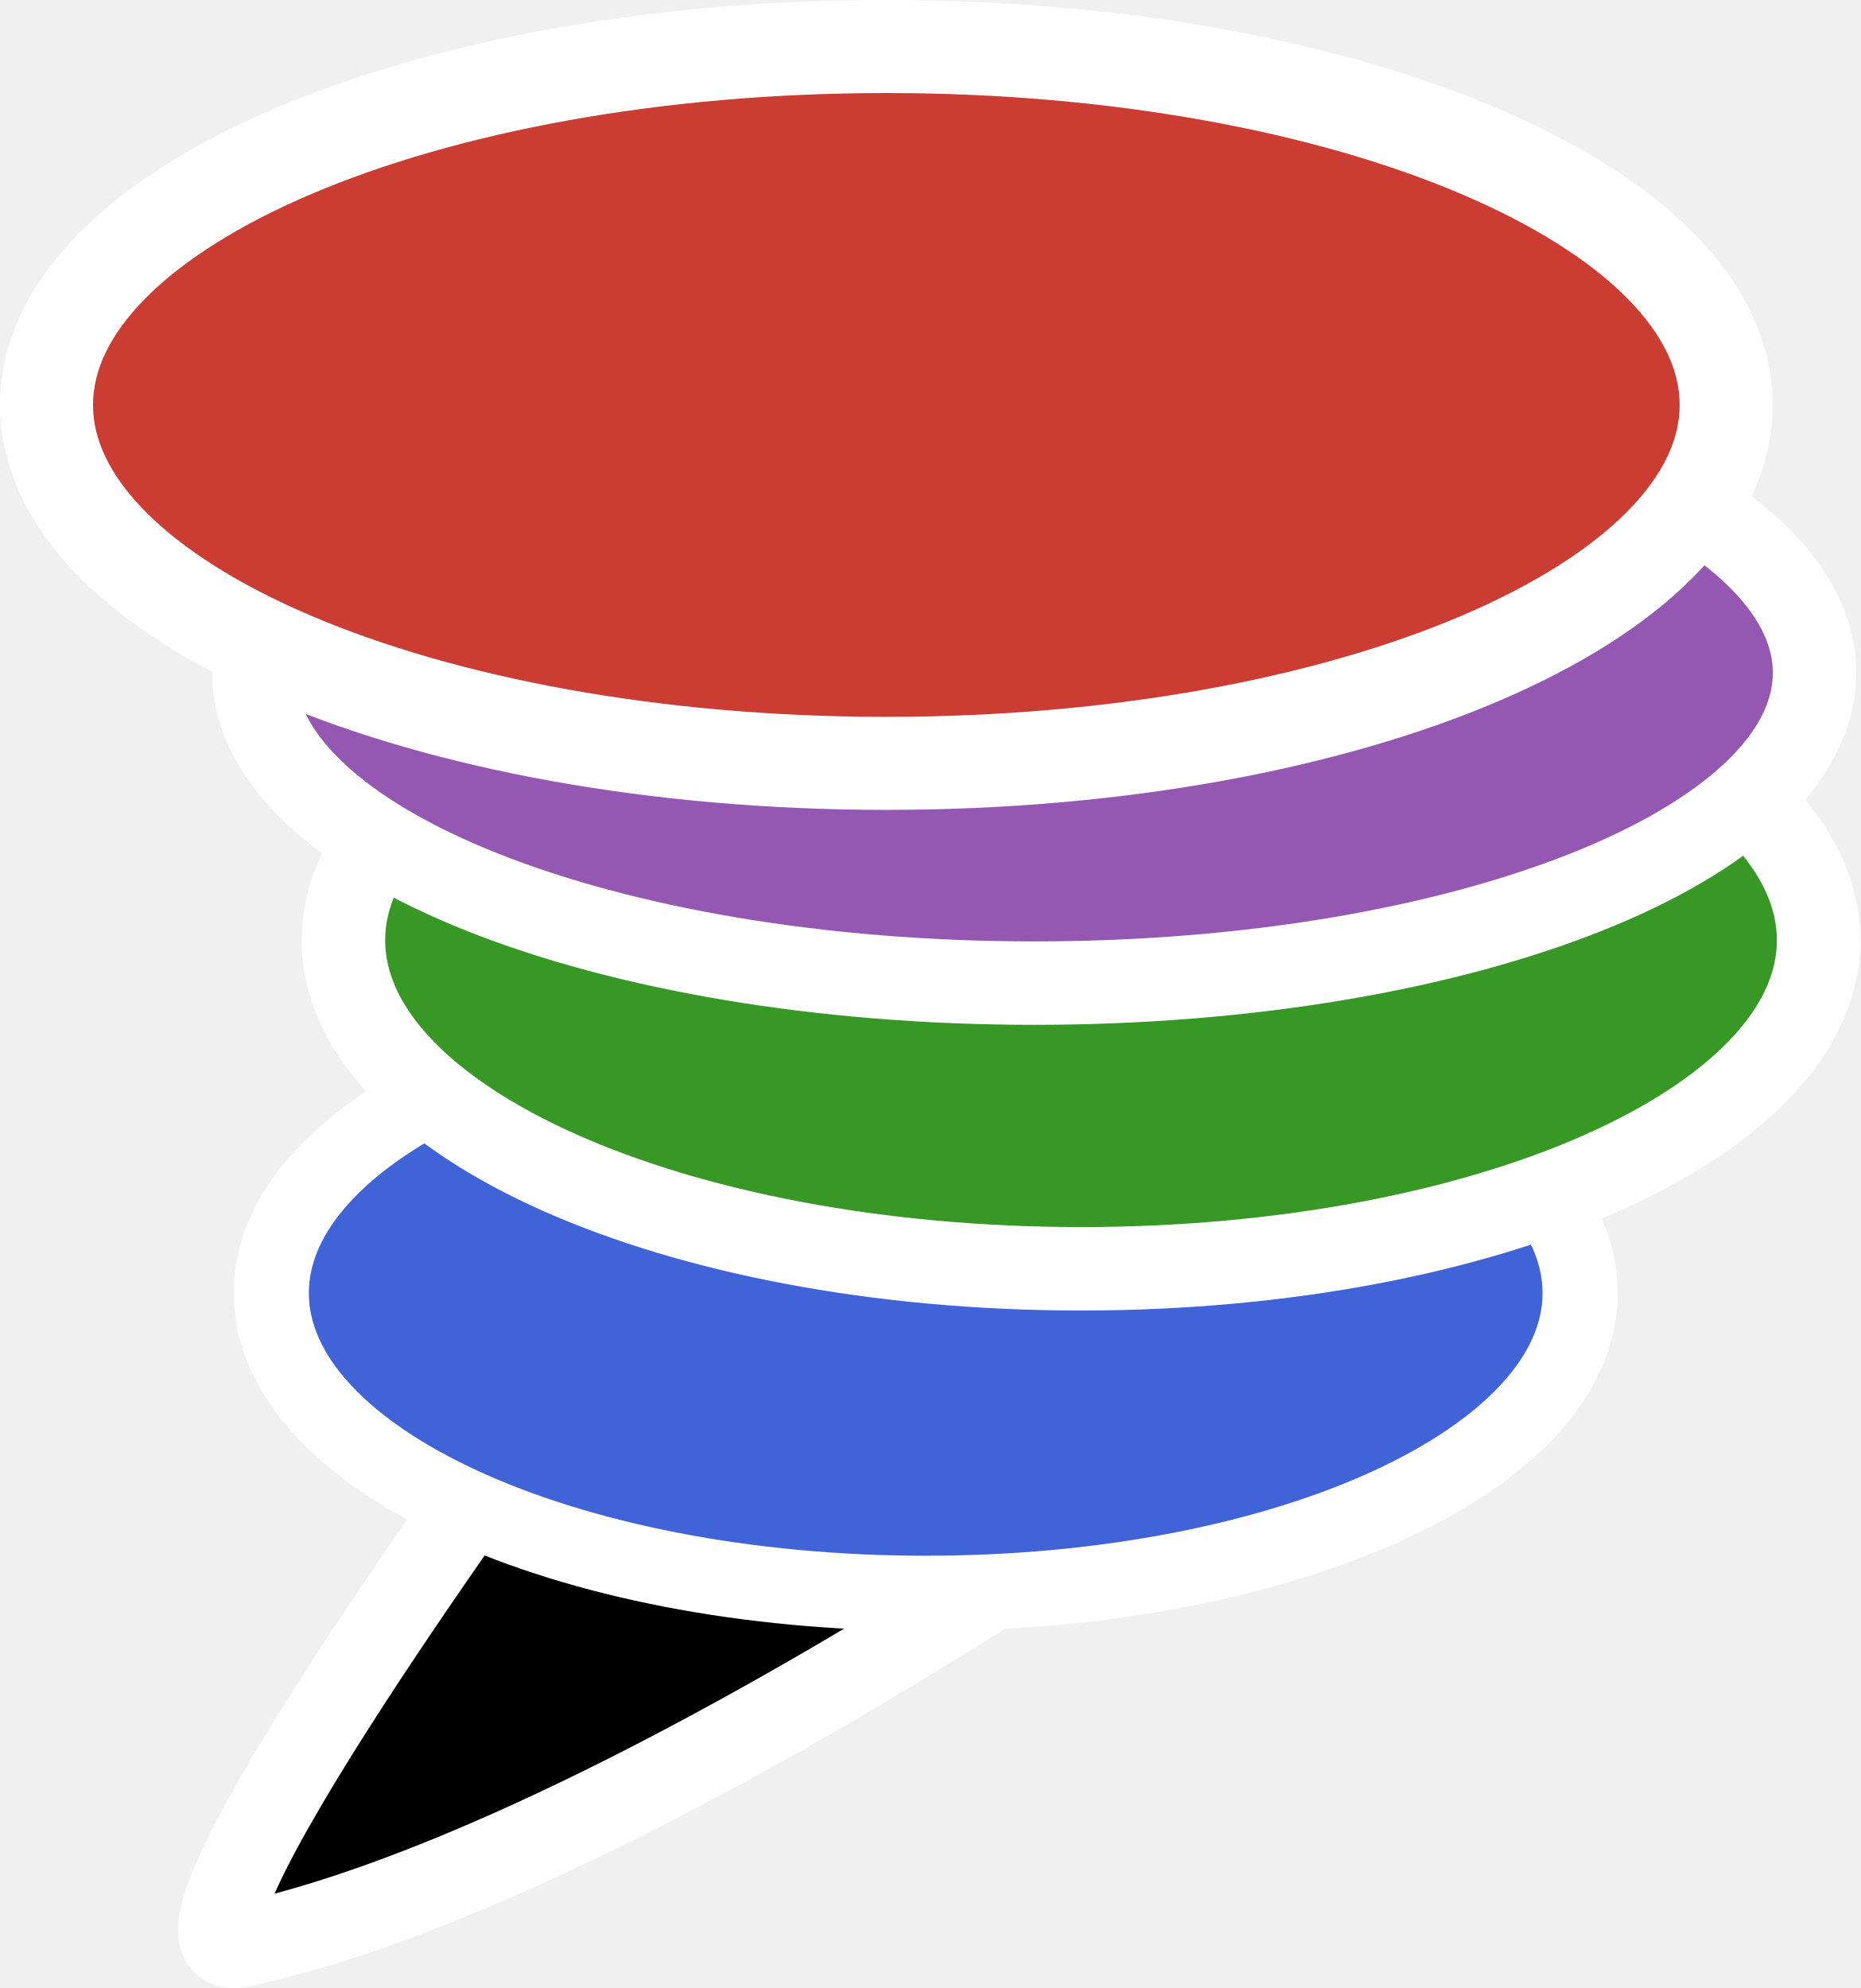
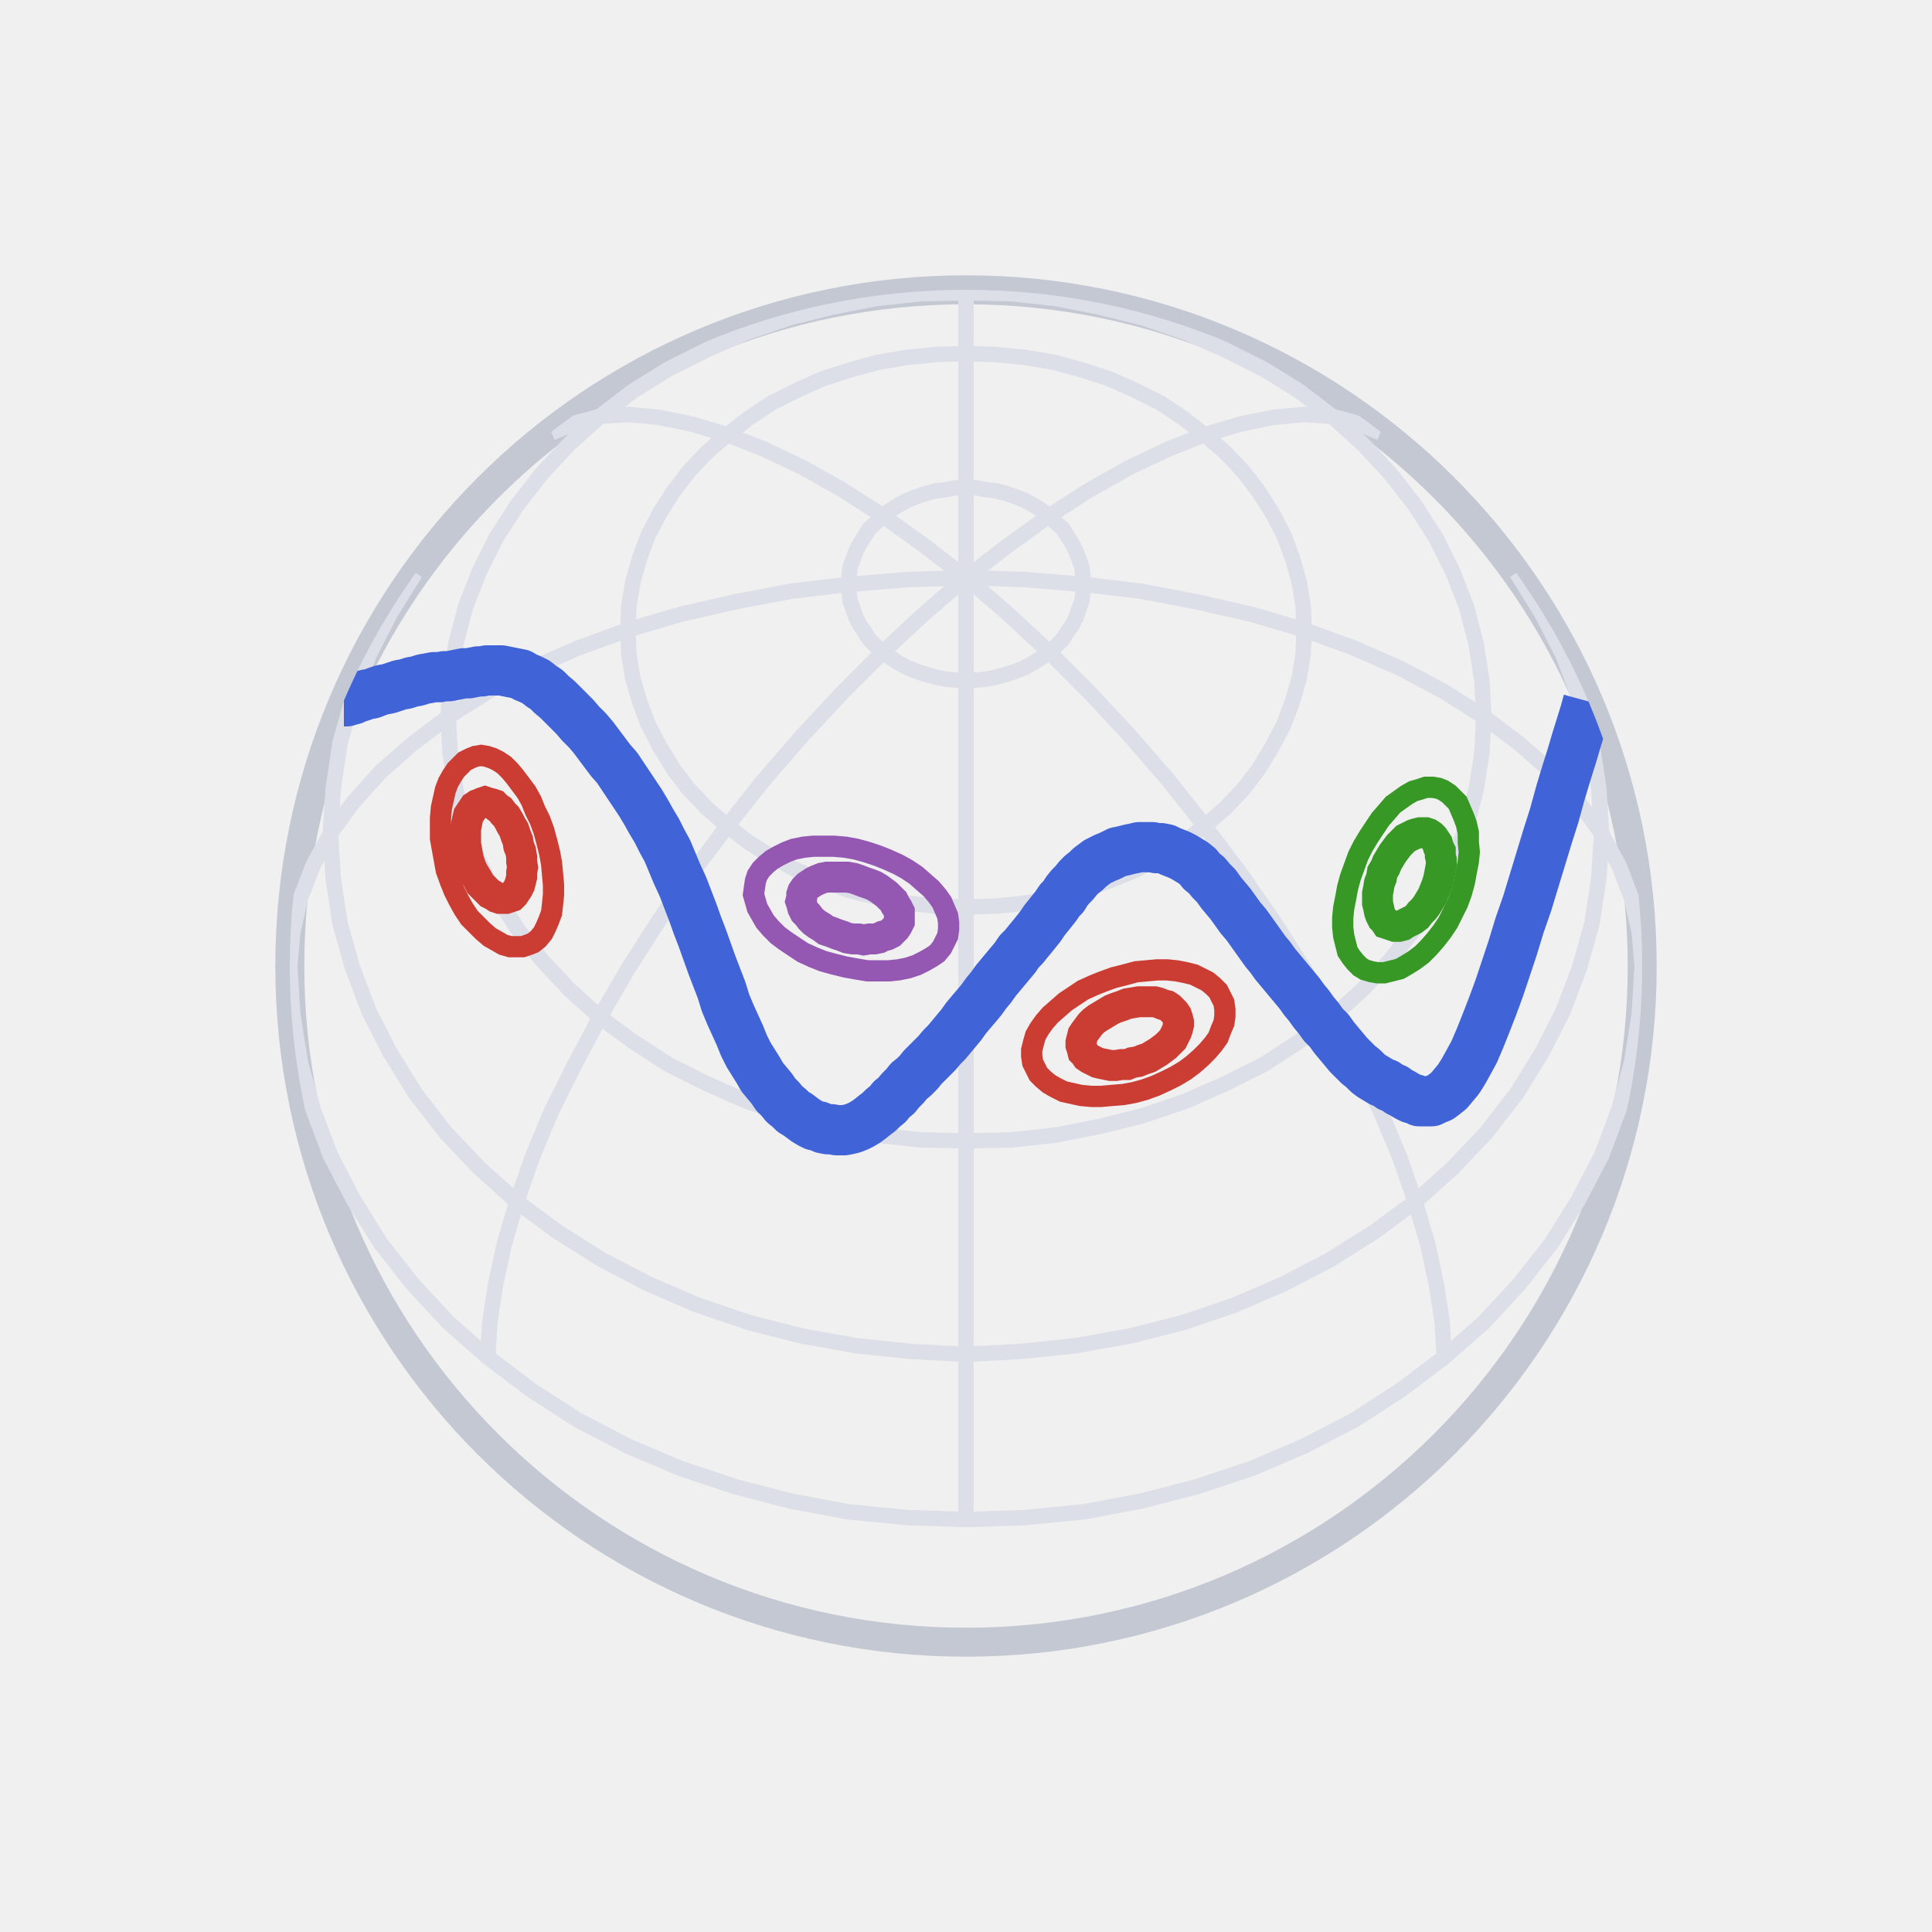
- <svg xmlns="http://www.w3.org/2000/svg" width="139.955mm" height="149.578mm" viewBox="0 0 139.955 149.578" version="1.1" id="svg5">
-   <defs id="defs2" />
-   <g id="layer1" transform="translate(-59.52022,-69.41305)">
-     <path style="fill:#000000;fill-opacity:1;stroke:#ffffff;stroke-width:6.331;stroke-linecap:butt;stroke-linejoin:miter;stroke-dasharray:none;stroke-opacity:1" d="m 100.258,175.006 c 0,0 -31.385,42.639 -22.633,40.765 26.654,-5.706 66.138,-33.284 66.138,-33.284 z" id="path1382" />
-     <ellipse style="fill:#4063d8;fill-opacity:1;stroke:#ffffff;stroke-width:5.656;stroke-dasharray:none;stroke-opacity:1" id="path1131-6-2-9" cx="129.161" cy="166.704" rx="49.233" ry="22.591" />
-     <ellipse style="fill:#389826;fill-opacity:1;stroke:#ffffff;stroke-width:6.28;stroke-dasharray:none;stroke-opacity:1" id="path1131-6-2" cx="140.847" cy="140.159" rx="55.488" ry="24.718" />
-     <ellipse style="fill:#9558b2;fill-opacity:1;stroke:#ffffff;stroke-width:6.277;stroke-dasharray:none;stroke-opacity:1" id="path1131-6" cx="137.326" cy="120.041" rx="58.703" ry="23.342" />
-     <ellipse style="opacity:1;fill:#cb3c33;fill-opacity:1;stroke:#ffffff;stroke-width:7;stroke-dasharray:none;stroke-opacity:1" id="path1131" cx="126.2" cy="99.881" rx="63.18" ry="26.968" />
+ <svg xmlns="http://www.w3.org/2000/svg" width="200" height="200" viewBox="0 0 200 200">
+   <defs>
+     <clipPath id="disk">
+       <circle cx="100" cy="100" r="70" />
+     </clipPath>
+   </defs>
+   <circle cx="100" cy="100" r="70" fill="none" stroke="#c4c8d2" stroke-width="3" />
+   <g fill="none" stroke="#dcdfe7" stroke-width="1.6" clip-path="url(#disk)">
+     <path d="M 30.0 100.0 L 30.3 105.0 L 31.1 110.0 L 32.4 114.8 L 34.2 119.6 L 36.6 124.2 L 39.4 128.7 L 42.7 132.9 L 46.4 136.9 L 50.5 140.5 L 55.0 143.9 L 59.8 147.0 L 65.0 149.7 L 70.4 152.0 L 76.1 153.9 L 81.9 155.4 L 87.8 156.5 L 93.9 157.1 L 100.0 157.3 L 106.1 157.1 L 112.2 156.5 L 118.1 155.4 L 123.9 153.9 L 129.6 152.0 L 135.0 149.7 L 140.2 147.0 L 145.0 143.9 L 149.5 140.5 L 153.6 136.9 L 157.3 132.9 L 160.6 128.7 L 163.4 124.2 L 165.8 119.6 L 167.6 114.8 L 168.9 110.0 L 169.7 105.0 L 170.0 100.0" />
+     <path d="M 43.0 59.3 L 40.4 63.5 L 38.2 67.8 L 36.5 72.3 L 35.2 76.9 L 34.5 81.6 L 34.2 86.3 L 34.5 91.0 L 35.2 95.6 L 36.5 100.2 L 38.2 104.7 L 40.4 109.0 L 43.0 113.2 L 46.1 117.2 L 49.6 120.9 L 53.5 124.4 L 57.7 127.5 L 62.3 130.4 L 67.1 132.9 L 72.2 135.1 L 77.5 136.9 L 83.0 138.3 L 88.6 139.3 L 94.3 139.9 L 100.0 140.2 L 105.7 139.9 L 111.4 139.3 L 117.0 138.3 L 122.5 136.9 L 127.8 135.1 L 132.9 132.9 L 137.7 130.4 L 142.3 127.5 L 146.5 124.4 L 150.4 120.9 L 153.9 117.2 L 157.0 113.2 L 159.6 109.0 L 161.8 104.7 L 163.5 100.2 L 164.8 95.6 L 165.5 91.0 L 165.8 86.3 L 165.5 81.6 L 164.8 76.9 L 163.5 72.3 L 161.8 67.8 L 159.6 63.5 L 157.0 59.3" />
+     <path d="M 100.0 30.3 L 95.3 30.4 L 90.7 30.9 L 86.1 31.8 L 81.7 32.9 L 77.3 34.4 L 73.2 36.2 L 69.2 38.2 L 65.5 40.5 L 62.1 43.1 L 58.9 46.0 L 56.1 49.0 L 53.6 52.2 L 51.4 55.6 L 49.6 59.2 L 48.2 62.8 L 47.2 66.6 L 46.6 70.4 L 46.4 74.2 L 46.6 78.0 L 47.2 81.8 L 48.2 85.6 L 49.6 89.2 L 51.4 92.8 L 53.6 96.2 L 56.1 99.4 L 58.9 102.4 L 62.1 105.3 L 65.5 107.8 L 69.2 110.2 L 73.2 112.2 L 77.3 114.0 L 81.7 115.5 L 86.1 116.6 L 90.7 117.5 L 95.3 118.0 L 100.0 118.1 L 104.7 118.0 L 109.3 117.5 L 113.9 116.6 L 118.3 115.5 L 122.7 114.0 L 126.8 112.2 L 130.8 110.2 L 134.5 107.8 L 137.9 105.3 L 141.1 102.4 L 143.9 99.4 L 146.4 96.2 L 148.6 92.8 L 150.4 89.2 L 151.8 85.6 L 152.8 81.8 L 153.4 78.0 L 153.6 74.2 L 153.4 70.4 L 152.8 66.6 L 151.8 62.8 L 150.4 59.2 L 148.6 55.6 L 146.4 52.2 L 143.9 49.0 L 141.1 46.0 L 137.9 43.1 L 134.5 40.5 L 130.8 38.2 L 126.8 36.2 L 122.7 34.4 L 118.3 32.9 L 113.9 31.8 L 109.3 30.9 L 104.7 30.4 L 100.0 30.3" />
+     <path d="M 100.0 36.6 L 96.9 36.7 L 93.9 37.0 L 90.9 37.5 L 88.0 38.3 L 85.2 39.2 L 82.5 40.4 L 79.9 41.7 L 77.5 43.3 L 75.3 45.0 L 73.2 46.8 L 71.3 48.8 L 69.7 50.9 L 68.3 53.1 L 67.1 55.4 L 66.2 57.8 L 65.5 60.3 L 65.1 62.7 L 65.0 65.2 L 65.1 67.7 L 65.5 70.2 L 66.2 72.6 L 67.1 75.0 L 68.3 77.3 L 69.7 79.6 L 71.3 81.7 L 73.2 83.7 L 75.3 85.5 L 77.5 87.2 L 79.9 88.7 L 82.5 90.1 L 85.2 91.2 L 88.0 92.2 L 90.9 92.9 L 93.9 93.5 L 96.9 93.8 L 100.0 93.9 L 103.1 93.8 L 106.1 93.5 L 109.1 92.9 L 112.0 92.2 L 114.8 91.2 L 117.5 90.1 L 120.1 88.7 L 122.5 87.2 L 124.7 85.5 L 126.8 83.7 L 128.7 81.7 L 130.3 79.6 L 131.7 77.3 L 132.9 75.0 L 133.8 72.6 L 134.5 70.2 L 134.9 67.7 L 135.0 65.2 L 134.9 62.7 L 134.5 60.3 L 133.8 57.8 L 132.9 55.4 L 131.7 53.1 L 130.3 50.9 L 128.7 48.8 L 126.8 46.8 L 124.7 45.0 L 122.5 43.3 L 120.1 41.7 L 117.5 40.4 L 114.8 39.2 L 112.0 38.3 L 109.1 37.5 L 106.1 37.0 L 103.1 36.7 L 100.0 36.6" />
+     <path d="M 100.0 50.5 L 98.9 50.5 L 97.9 50.7 L 96.9 50.8 L 95.8 51.1 L 94.9 51.4 L 93.9 51.8 L 93.0 52.3 L 92.2 52.8 L 91.4 53.4 L 90.7 54.1 L 90.0 54.7 L 89.5 55.5 L 89.0 56.3 L 88.6 57.1 L 88.3 57.9 L 88.0 58.7 L 87.9 59.6 L 87.8 60.5 L 87.9 61.3 L 88.0 62.2 L 88.3 63.0 L 88.6 63.9 L 89.0 64.7 L 89.5 65.4 L 90.0 66.2 L 90.7 66.9 L 91.4 67.5 L 92.2 68.1 L 93.0 68.6 L 93.9 69.1 L 94.9 69.5 L 95.8 69.8 L 96.9 70.1 L 97.9 70.3 L 98.9 70.4 L 100.0 70.4 L 101.1 70.4 L 102.1 70.3 L 103.1 70.1 L 104.2 69.8 L 105.1 69.5 L 106.1 69.1 L 107.0 68.6 L 107.8 68.1 L 108.6 67.5 L 109.3 66.9 L 110.0 66.2 L 110.5 65.4 L 111.0 64.7 L 111.4 63.9 L 111.7 63.0 L 112.0 62.2 L 112.1 61.3 L 112.2 60.5 L 112.1 59.6 L 112.0 58.7 L 111.7 57.9 L 111.4 57.1 L 111.0 56.3 L 110.5 55.5 L 110.0 54.7 L 109.3 54.1 L 108.6 53.4 L 107.8 52.8 L 107.0 52.3 L 106.1 51.8 L 105.1 51.4 L 104.2 51.1 L 103.1 50.8 L 102.1 50.7 L 101.1 50.5 L 100.0 50.5" />
+     <path d="M 100.0 30.3 L 100.0 31.1 L 100.0 32.4 L 100.0 34.2 L 100.0 36.6 L 100.0 39.4 L 100.0 42.7 L 100.0 46.4 L 100.0 50.5 L 100.0 55.0 L 100.0 59.8" />
+     <path d="M 57.1 44.8 L 59.5 43.8 L 62.1 43.1 L 65.0 42.9 L 68.2 43.2 L 71.6 43.9 L 75.3 45.0 L 79.1 46.5 L 83.1 48.4 L 87.2 50.7 L 91.4 53.4 L 95.7 56.5 L 100.0 59.8" />
+     <path d="M 30.0 100.0 L 30.3 96.5 L 31.1 93.0 L 32.4 89.6 L 34.2 86.3 L 36.6 83.0 L 39.4 79.9 L 42.7 77.0 L 46.4 74.2 L 50.5 71.6 L 55.0 69.2 L 59.8 67.1 L 65.0 65.2 L 70.4 63.6 L 76.1 62.3 L 81.9 61.2 L 87.8 60.5 L 93.9 60.0 L 100.0 59.8" />
+     <path d="M 50.5 140.5 L 50.7 136.9 L 51.3 133.0 L 52.2 128.8 L 53.5 124.4 L 55.1 119.8 L 57.1 115.0 L 59.5 110.2 L 62.1 105.3 L 65.0 100.3 L 68.2 95.3 L 71.6 90.4 L 75.3 85.5 L 79.1 80.7 L 83.1 76.1 L 87.2 71.7 L 91.4 67.5 L 95.7 63.5 L 100.0 59.8" />
+     <path d="M 100.0 157.3 L 100.0 153.6 L 100.0 149.5 L 100.0 145.0 L 100.0 140.2 L 100.0 135.0 L 100.0 129.6 L 100.0 123.9 L 100.0 118.1 L 100.0 112.2 L 100.0 106.1 L 100.0 100.0 L 100.0 93.9 L 100.0 87.8 L 100.0 81.9 L 100.0 76.1 L 100.0 70.4 L 100.0 65.0 L 100.0 59.8" />
+     <path d="M 149.5 140.5 L 149.3 136.9 L 148.7 133.0 L 147.8 128.8 L 146.5 124.4 L 144.9 119.8 L 142.9 115.0 L 140.5 110.2 L 137.9 105.3 L 135.0 100.3 L 131.8 95.3 L 128.4 90.4 L 124.7 85.5 L 120.9 80.7 L 116.9 76.1 L 112.8 71.7 L 108.6 67.5 L 104.3 63.5 L 100.0 59.8" />
+     <path d="M 170.0 100.0 L 169.7 96.5 L 168.9 93.0 L 167.6 89.6 L 165.8 86.3 L 163.4 83.0 L 160.6 79.9 L 157.3 77.0 L 153.6 74.2 L 149.5 71.6 L 145.0 69.2 L 140.2 67.1 L 135.0 65.2 L 129.6 63.6 L 123.9 62.3 L 118.1 61.2 L 112.2 60.5 L 106.1 60.0 L 100.0 59.8" />
+     <path d="M 142.9 44.8 L 140.5 43.8 L 137.9 43.1 L 135.0 42.9 L 131.8 43.2 L 128.4 43.9 L 124.7 45.0 L 120.9 46.5 L 116.9 48.4 L 112.8 50.7 L 108.6 53.4 L 104.3 56.5 L 100.0 59.8" />
+   </g>
+   <g fill="none" clip-path="url(#disk)">
+     <path stroke="#CB3C33" stroke-width="2.2" d="M 55.7 97.2 L 56.2 96.6 L 56.5 96.0 L 56.8 95.3 L 57.1 94.5 L 57.2 93.6 L 57.3 92.6 L 57.3 91.6 L 57.2 90.5 L 57.1 89.4 L 56.9 88.3 L 56.6 87.1 L 56.3 86.0 L 55.9 84.9 L 55.4 83.9 L 55.0 82.9 L 54.5 82.0 L 53.9 81.2 L 53.3 80.4 L 52.8 79.8 L 52.2 79.2 L 51.6 78.8 L 51.0 78.5 L 50.4 78.3 L 49.8 78.2 L 49.2 78.3 L 48.7 78.5 L 48.1 78.8 L 47.7 79.2 L 47.2 79.7 L 46.8 80.3 L 46.4 81.0 L 46.1 81.8 L 45.9 82.7 L 45.7 83.6 L 45.6 84.7 L 45.6 85.7 L 45.6 86.8 L 45.8 87.9 L 46.0 89.0 L 46.2 90.1 L 46.6 91.2 L 47.0 92.2 L 47.5 93.2 L 48.0 94.1 L 48.6 95.0 L 49.3 95.7 L 50.0 96.4 L 50.7 97.0 L 51.4 97.4 L 52.1 97.8 L 52.8 98.0 L 53.4 98.0 L 54.1 98.0 L 54.7 97.8 L 55.2 97.6 L 55.7 97.2 Z" />
+     <path stroke="#CB3C33" stroke-width="3.2" d="M 53.2 92.6 L 53.4 92.3 L 53.6 92.0 L 53.8 91.6 L 53.9 91.2 L 54.0 90.8 L 54.0 90.3 L 54.1 89.8 L 54.0 89.2 L 54.0 88.7 L 53.9 88.1 L 53.7 87.6 L 53.6 87.0 L 53.4 86.5 L 53.2 85.9 L 52.9 85.4 L 52.7 85.0 L 52.4 84.5 L 52.1 84.2 L 51.8 83.8 L 51.5 83.6 L 51.2 83.3 L 50.9 83.2 L 50.5 83.1 L 50.2 83.0 L 49.9 83.1 L 49.7 83.2 L 49.4 83.3 L 49.1 83.5 L 48.9 83.8 L 48.7 84.1 L 48.5 84.4 L 48.4 84.8 L 48.3 85.3 L 48.2 85.8 L 48.2 86.3 L 48.2 86.8 L 48.2 87.4 L 48.3 87.9 L 48.4 88.5 L 48.5 89.0 L 48.7 89.6 L 48.9 90.1 L 49.2 90.6 L 49.5 91.1 L 49.7 91.5 L 50.1 91.9 L 50.4 92.2 L 50.7 92.5 L 51.1 92.7 L 51.4 92.9 L 51.7 93.0 L 52.1 93.0 L 52.4 93.0 L 52.7 92.9 L 53.0 92.8 L 53.2 92.6 Z" />
+     <path stroke="#9558B2" stroke-width="2.2" d="M 98.1 96.9 L 98.2 96.2 L 98.2 95.5 L 98.1 94.8 L 97.8 94.1 L 97.5 93.4 L 97.0 92.7 L 96.4 92.0 L 95.6 91.3 L 94.8 90.6 L 93.9 90.0 L 93.0 89.5 L 91.9 89.0 L 90.9 88.6 L 89.7 88.2 L 88.6 87.9 L 87.5 87.7 L 86.3 87.6 L 85.2 87.6 L 84.2 87.6 L 83.2 87.7 L 82.2 87.9 L 81.4 88.2 L 80.6 88.6 L 79.9 89.0 L 79.3 89.5 L 78.8 90.0 L 78.4 90.6 L 78.2 91.2 L 78.1 91.9 L 78.0 92.6 L 78.2 93.3 L 78.4 94.0 L 78.8 94.7 L 79.2 95.4 L 79.8 96.1 L 80.5 96.8 L 81.3 97.4 L 82.2 98.0 L 83.1 98.6 L 84.2 99.1 L 85.2 99.5 L 86.3 99.8 L 87.5 100.1 L 88.6 100.3 L 89.8 100.5 L 90.9 100.5 L 92.0 100.5 L 93.0 100.4 L 94.0 100.2 L 94.9 99.9 L 95.7 99.5 L 96.4 99.1 L 97.0 98.7 L 97.5 98.1 L 97.8 97.5 L 98.1 96.9 Z" />
+     <path stroke="#9558B2" stroke-width="3.2" d="M 93.1 95.4 L 93.1 95.1 L 93.1 94.8 L 93.1 94.4 L 92.9 94.0 L 92.7 93.7 L 92.5 93.3 L 92.2 93.0 L 91.8 92.6 L 91.4 92.3 L 91.0 92.0 L 90.5 91.7 L 90.0 91.5 L 89.4 91.3 L 88.9 91.1 L 88.3 90.9 L 87.7 90.8 L 87.2 90.8 L 86.6 90.8 L 86.1 90.8 L 85.6 90.8 L 85.1 90.9 L 84.6 91.1 L 84.2 91.3 L 83.9 91.5 L 83.6 91.7 L 83.3 92.0 L 83.1 92.3 L 83.0 92.6 L 83.0 92.9 L 82.9 93.3 L 83.0 93.6 L 83.1 94.0 L 83.3 94.4 L 83.6 94.7 L 83.9 95.1 L 84.2 95.4 L 84.6 95.7 L 85.1 96.0 L 85.5 96.3 L 86.1 96.5 L 86.6 96.7 L 87.2 96.9 L 87.7 97.1 L 88.3 97.2 L 88.9 97.2 L 89.4 97.3 L 90.0 97.2 L 90.5 97.2 L 91.0 97.1 L 91.4 96.9 L 91.8 96.8 L 92.2 96.6 L 92.5 96.3 L 92.7 96.1 L 92.9 95.8 L 93.1 95.4 Z" />
+     <path stroke="#CB3C33" stroke-width="2.2" d="M 126.7 103.8 L 126.4 103.2 L 126.1 102.6 L 125.6 102.1 L 125.0 101.6 L 124.4 101.3 L 123.6 100.9 L 122.8 100.7 L 121.8 100.5 L 120.8 100.4 L 119.8 100.4 L 118.7 100.5 L 117.6 100.6 L 116.5 100.9 L 115.3 101.2 L 114.2 101.6 L 113.2 102.0 L 112.1 102.5 L 111.2 103.1 L 110.3 103.7 L 109.5 104.4 L 108.7 105.1 L 108.1 105.8 L 107.6 106.5 L 107.2 107.2 L 107.0 107.9 L 106.8 108.7 L 106.8 109.3 L 106.9 110.0 L 107.2 110.6 L 107.5 111.2 L 108.0 111.7 L 108.6 112.2 L 109.3 112.6 L 110.1 113.0 L 111.0 113.2 L 111.9 113.4 L 113.0 113.5 L 114.0 113.5 L 115.1 113.4 L 116.3 113.3 L 117.4 113.1 L 118.5 112.8 L 119.6 112.4 L 120.7 111.9 L 121.7 111.4 L 122.7 110.8 L 123.5 110.2 L 124.3 109.5 L 125.0 108.8 L 125.6 108.1 L 126.1 107.4 L 126.4 106.6 L 126.7 105.9 L 126.8 105.2 L 126.8 104.5 L 126.7 103.8 Z" />
+     <path stroke="#CB3C33" stroke-width="3.2" d="M 121.9 105.4 L 121.8 105.1 L 121.6 104.8 L 121.4 104.6 L 121.1 104.3 L 120.8 104.1 L 120.4 104.0 L 119.9 103.8 L 119.5 103.7 L 118.9 103.7 L 118.4 103.7 L 117.9 103.7 L 117.3 103.8 L 116.7 103.9 L 116.2 104.1 L 115.6 104.3 L 115.1 104.5 L 114.6 104.8 L 114.1 105.1 L 113.6 105.4 L 113.2 105.7 L 112.9 106.0 L 112.6 106.4 L 112.3 106.8 L 112.1 107.1 L 112.0 107.5 L 111.9 107.9 L 111.9 108.2 L 112.0 108.5 L 112.1 108.9 L 112.3 109.1 L 112.5 109.4 L 112.8 109.6 L 113.2 109.8 L 113.6 110.0 L 114.0 110.1 L 114.5 110.2 L 115.0 110.3 L 115.5 110.3 L 116.1 110.2 L 116.7 110.2 L 117.2 110.0 L 117.8 109.9 L 118.3 109.7 L 118.9 109.5 L 119.4 109.2 L 119.9 108.9 L 120.3 108.6 L 120.7 108.3 L 121.1 107.9 L 121.4 107.6 L 121.6 107.2 L 121.8 106.8 L 121.9 106.5 L 122.0 106.1 L 122.0 105.8 L 121.9 105.4 Z" />
+     <path stroke="#389826" stroke-width="2.2" d="M 150.4 82.6 L 150.0 82.2 L 149.4 81.8 L 148.9 81.6 L 148.3 81.5 L 147.6 81.5 L 147.0 81.7 L 146.3 81.9 L 145.6 82.3 L 144.9 82.8 L 144.2 83.3 L 143.6 84.0 L 142.9 84.8 L 142.3 85.7 L 141.7 86.6 L 141.1 87.6 L 140.6 88.6 L 140.2 89.7 L 139.8 90.8 L 139.5 91.9 L 139.3 93.0 L 139.1 94.0 L 139.0 95.0 L 139.0 96.0 L 139.1 96.9 L 139.3 97.7 L 139.5 98.5 L 139.9 99.1 L 140.3 99.6 L 140.8 100.1 L 141.3 100.4 L 142.0 100.6 L 142.6 100.7 L 143.3 100.7 L 144.1 100.5 L 144.9 100.3 L 145.6 99.9 L 146.4 99.4 L 147.2 98.8 L 147.9 98.1 L 148.6 97.3 L 149.3 96.4 L 149.9 95.5 L 150.4 94.5 L 150.9 93.5 L 151.3 92.4 L 151.6 91.3 L 151.8 90.2 L 152.0 89.2 L 152.1 88.2 L 152.0 87.2 L 152.0 86.2 L 151.8 85.3 L 151.5 84.5 L 151.2 83.8 L 150.9 83.1 L 150.4 82.6 Z" />
+     <path stroke="#389826" stroke-width="3.2" d="M 148.4 86.7 L 148.2 86.5 L 147.9 86.3 L 147.6 86.2 L 147.3 86.2 L 147.0 86.2 L 146.6 86.3 L 146.3 86.4 L 145.9 86.6 L 145.5 86.8 L 145.2 87.1 L 144.8 87.5 L 144.5 87.9 L 144.2 88.3 L 143.9 88.8 L 143.6 89.3 L 143.4 89.8 L 143.1 90.3 L 143.0 90.9 L 142.8 91.4 L 142.7 92.0 L 142.6 92.5 L 142.6 93.0 L 142.6 93.5 L 142.7 93.9 L 142.8 94.4 L 142.9 94.7 L 143.1 95.1 L 143.3 95.3 L 143.5 95.6 L 143.8 95.7 L 144.1 95.8 L 144.4 95.9 L 144.8 95.9 L 145.2 95.8 L 145.5 95.6 L 145.9 95.4 L 146.3 95.2 L 146.7 94.9 L 147.0 94.5 L 147.4 94.1 L 147.7 93.7 L 148.0 93.2 L 148.3 92.7 L 148.5 92.2 L 148.7 91.7 L 148.9 91.1 L 149.0 90.6 L 149.1 90.1 L 149.2 89.5 L 149.2 89.0 L 149.1 88.6 L 149.1 88.1 L 148.9 87.7 L 148.8 87.3 L 148.6 87.0 L 148.4 86.7 Z" />
+   </g>
+   <g fill="none" stroke-width="5.2" stroke-linecap="butt" stroke-linejoin="round" clip-path="url(#disk)">
+     <path stroke="#4063D8" d="M 35.6 72.6 L 35.9 72.6 L 36.2 72.5 L 36.6 72.4 L 37.0 72.2 L 37.4 72.1 L 37.9 71.9 L 38.5 71.8 L 39.0 71.6 L 39.6 71.4 L 40.2 71.3 L 40.8 71.1 L 41.4 70.9 L 42.0 70.8 L 42.6 70.6 L 43.2 70.5 L 43.8 70.3 L 44.4 70.2 L 44.9 70.1 L 45.5 70.1 L 46.0 70.0 L 46.5 70.0 L 47.0 69.9 L 47.5 69.8 L 48.0 69.7 L 48.5 69.7 L 49.0 69.6 L 49.5 69.5 L 49.9 69.5 L 50.4 69.4 L 50.9 69.4 L 51.4 69.4 L 51.9 69.4 L 52.4 69.5 L 52.9 69.6 L 53.4 69.7 L 53.9 69.8 L 54.4 70.1 L 54.9 70.3 L 55.5 70.6 L 56.0 71.0 L 56.6 71.4 L 57.1 71.9 L 57.7 72.4 L 58.3 73.0 L 58.9 73.6 L 59.5 74.2 L 60.1 74.9 L 60.8 75.6 L 61.4 76.3 L 62.0 77.1 L 62.6 77.9 L 63.2 78.7 L 63.9 79.5 L 64.5 80.4 L 65.1 81.3 L 65.7 82.2 L 66.3 83.1 L 66.9 84.1 L 67.4 85.0 L 68.0 86.0 L 68.5 87.0 L 69.1 88.1 L 69.6 89.3 L 70.1 90.5 L 70.7 91.8 L 71.2 93.1 L 71.7 94.4 L 72.2 95.8 L 72.7 97.1 L 73.2 98.5 L 73.7 99.9 L 74.2 101.2 L 74.7 102.5 L 75.1 103.8 L 75.6 105.0 L 76.1 106.1 L 76.6 107.2 L 77.0 108.2 L 77.5 109.2 L 78.0 110.0 L 78.5 110.8 L 78.9 111.5 L 79.4 112.1 L 79.9 112.7 L 80.3 113.3 L 80.8 113.8 L 81.2 114.3 L 81.7 114.7 L 82.1 115.1 L 82.6 115.4 L 83.0 115.7 L 83.4 116.0 L 83.9 116.3 L 84.3 116.5 L 84.8 116.6 L 85.2 116.8 L 85.7 116.9 L 86.1 116.9 L 86.6 117.0 L 87.0 117.0 L 87.4 117.0 L 87.9 116.9 L 88.3 116.8 L 88.8 116.6 L 89.2 116.4 L 89.7 116.1 L 90.1 115.8 L 90.6 115.4 L 91.0 115.1 L 91.4 114.7 L 91.9 114.3 L 92.3 113.8 L 92.8 113.4 L 93.2 112.9 L 93.7 112.4 L 94.1 111.9 L 94.6 111.5 L 95.1 111.0 L 95.5 110.5 L 96.0 110.0 L 96.5 109.5 L 97.0 109.0 L 97.5 108.4 L 98.0 107.9 L 98.5 107.3 L 99.0 106.7 L 99.5 106.1 L 100.0 105.4 L 100.5 104.8 L 101.1 104.1 L 101.6 103.5 L 102.1 102.8 L 102.6 102.2 L 103.1 101.5 L 103.6 100.9 L 104.1 100.3 L 104.6 99.7 L 105.1 99.1 L 105.5 98.5 L 106.0 98.0 L 106.4 97.5 L 106.9 96.9 L 107.3 96.4 L 107.7 95.9 L 108.1 95.3 L 108.5 94.8 L 108.9 94.3 L 109.3 93.8 L 109.7 93.2 L 110.1 92.8 L 110.4 92.3 L 110.8 91.8 L 111.2 91.4 L 111.6 90.9 L 112.0 90.5 L 112.4 90.2 L 112.8 89.8 L 113.2 89.5 L 113.6 89.2 L 114.0 89.0 L 114.4 88.8 L 114.9 88.6 L 115.3 88.4 L 115.7 88.2 L 116.2 88.1 L 116.6 88.0 L 117.0 87.9 L 117.5 87.8 L 117.9 87.7 L 118.4 87.7 L 118.8 87.7 L 119.3 87.7 L 119.7 87.8 L 120.2 87.8 L 120.7 87.9 L 121.1 88.1 L 121.6 88.3 L 122.1 88.5 L 122.5 88.7 L 123.0 89.0 L 123.5 89.3 L 124.0 89.7 L 124.4 90.2 L 124.9 90.6 L 125.4 91.2 L 125.9 91.7 L 126.4 92.4 L 126.9 93.0 L 127.4 93.6 L 127.9 94.3 L 128.4 95.0 L 129.0 95.7 L 129.5 96.4 L 130.0 97.1 L 130.5 97.8 L 131.0 98.5 L 131.5 99.1 L 132.0 99.8 L 132.5 100.4 L 133.0 101.0 L 133.5 101.6 L 134.0 102.2 L 134.5 102.8 L 135.0 103.5 L 135.5 104.1 L 136.0 104.8 L 136.5 105.4 L 137.0 106.1 L 137.6 106.7 L 138.1 107.4 L 138.6 108.0 L 139.1 108.6 L 139.6 109.2 L 140.1 109.7 L 140.6 110.2 L 141.1 110.6 L 141.6 111.1 L 142.0 111.4 L 142.5 111.7 L 143.0 112.0 L 143.5 112.2 L 143.9 112.5 L 144.4 112.7 L 144.8 113.0 L 145.2 113.2 L 145.7 113.5 L 146.1 113.7 L 146.5 113.8 L 146.9 114.0 L 147.3 114.0 L 147.8 114.0 L 148.2 114.0 L 148.6 113.8 L 149.1 113.6 L 149.5 113.3 L 150.0 112.9 L 150.5 112.3 L 151.0 111.7 L 151.5 110.9 L 152.0 110.0 L 152.6 108.9 L 153.2 107.5 L 153.8 106.0 L 154.5 104.2 L 155.2 102.3 L 155.9 100.2 L 156.6 98.1 L 157.3 95.8 L 158.1 93.5 L 158.8 91.2 L 159.5 88.9 L 160.2 86.6 L 160.9 84.4 L 161.5 82.2 L 162.1 80.2 L 162.7 78.3 L 163.2 76.6 L 163.7 75.0 L 164.1 73.7 L 164.4 72.6" />
  </g>
</svg>
